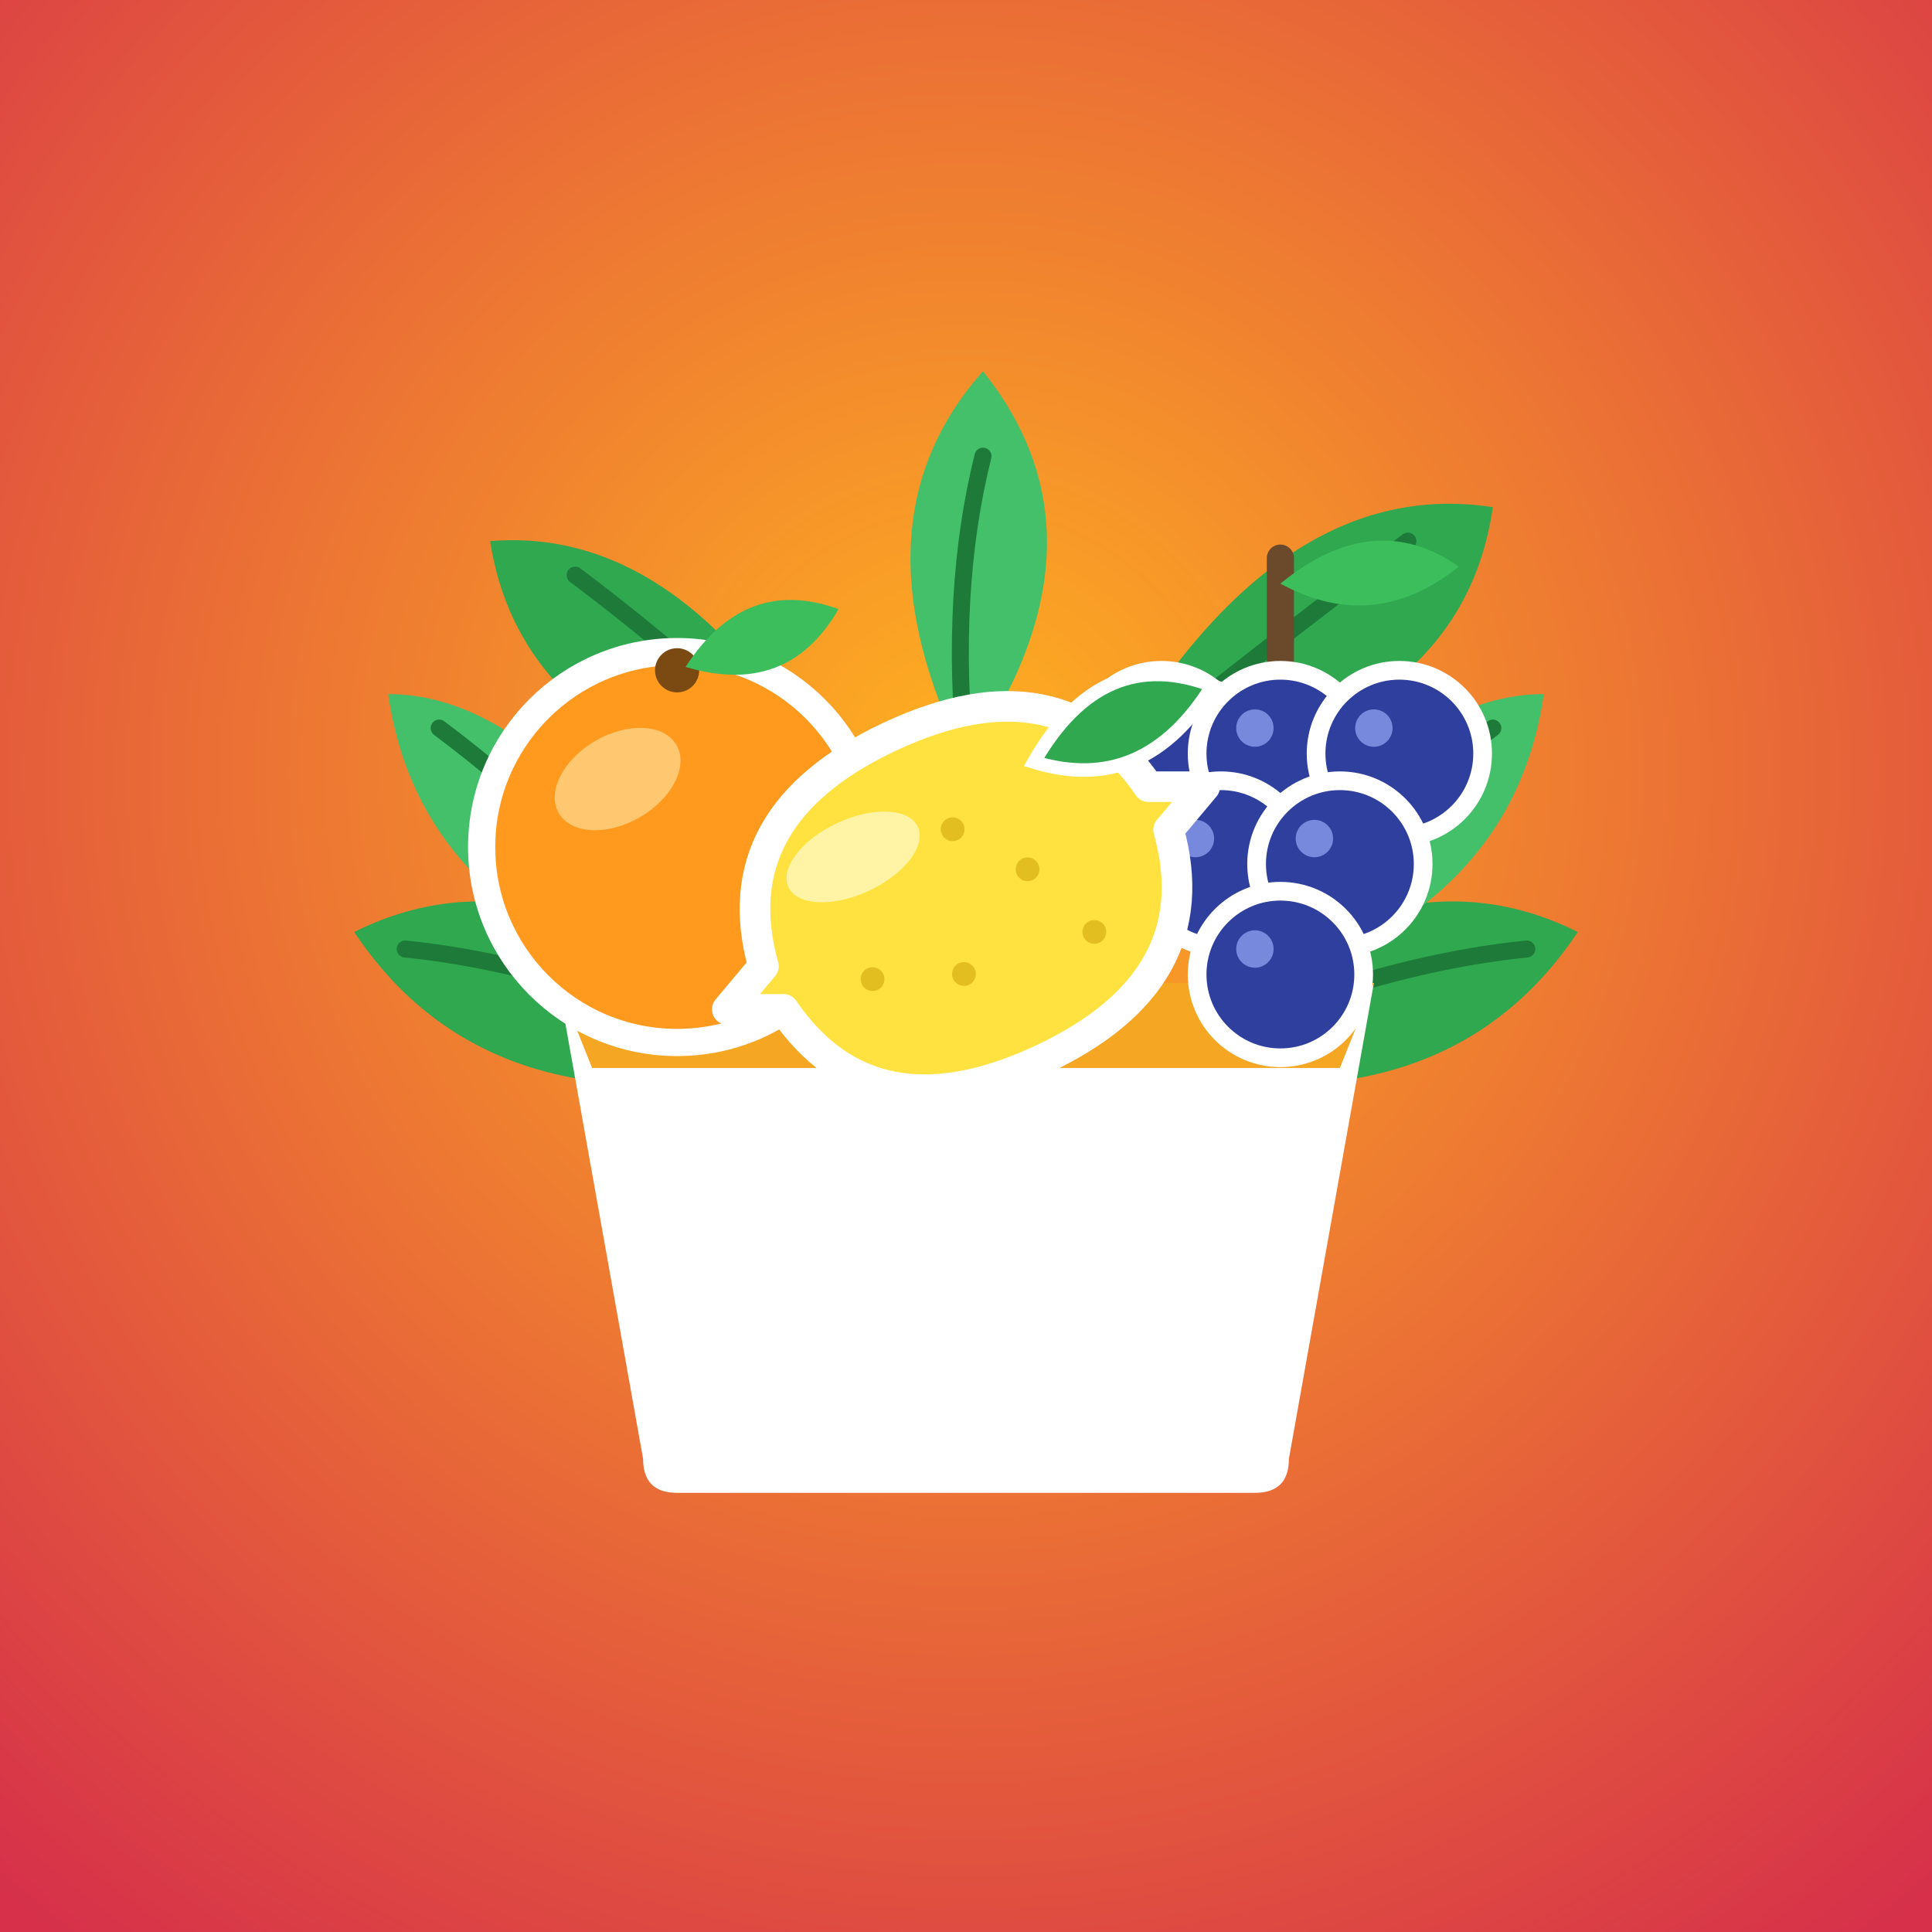
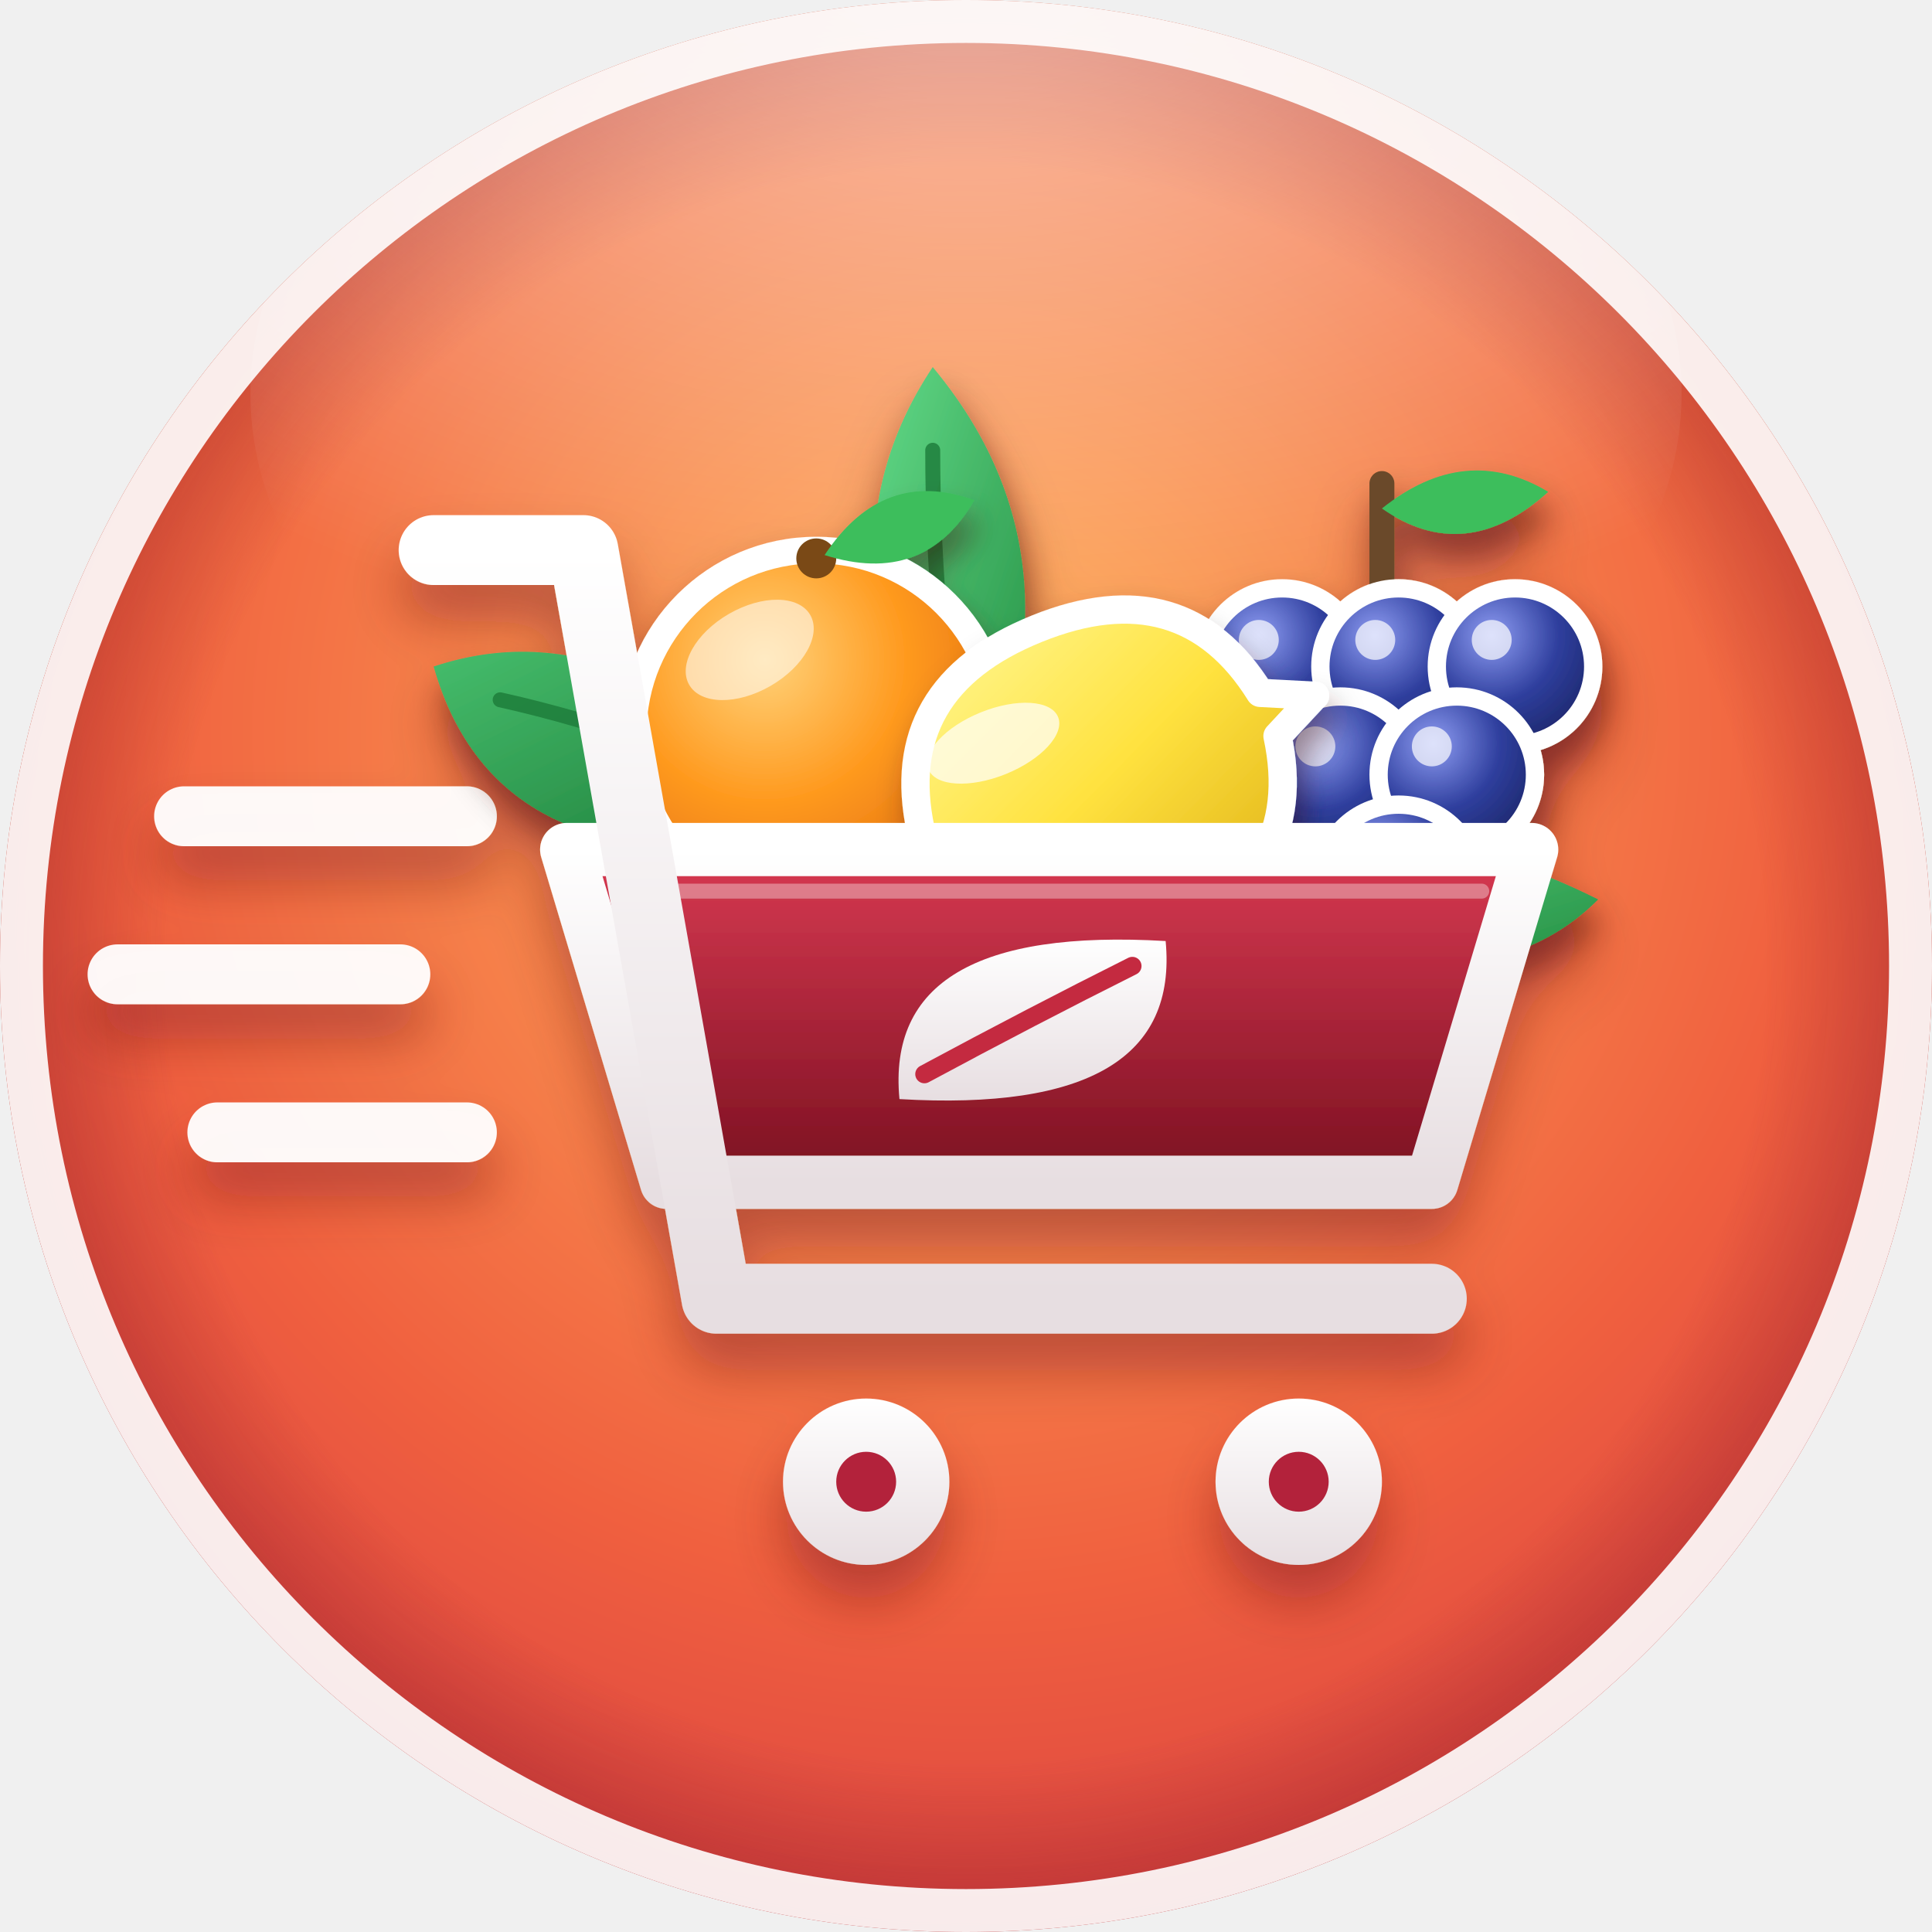
<svg xmlns="http://www.w3.org/2000/svg" width="512" height="512" viewBox="0 0 108 108">
  <defs>
-     <radialGradient id="bg" cx="0.5" cy="0.4" r="0.76">
-       <stop offset="0" stop-color="#FFB020" />
-       <stop offset="1" stop-color="#D6304A" />
+     <radialGradient id="bg" cx="0.5" cy="0.38" r="0.8">
+       <stop offset="0" stop-color="#FFB05A" />
+       <stop offset="0.55" stop-color="#F0603F" />
+       <stop offset="1" stop-color="#C92A45" />
    </radialGradient>
+     <radialGradient id="gloss" cx="0.5" cy="0" r="0.8">
+       <stop offset="0" stop-color="#fff" stop-opacity=".55" />
+       <stop offset="1" stop-color="#fff" stop-opacity="0" />
+     </radialGradient>
+     <radialGradient id="rim" cx="0.5" cy="0.5" r="0.5">
+       <stop offset="0.82" stop-color="#7E1220" stop-opacity="0" />
+       <stop offset="1" stop-color="#7E1220" stop-opacity=".38" />
+     </radialGradient>
+     <radialGradient id="orange" cx="0.36" cy="0.3" r="0.85">
+       <stop offset="0" stop-color="#FFD27A" />
+       <stop offset="0.45" stop-color="#FF9A1F" />
+       <stop offset="1" stop-color="#D9620A" />
+     </radialGradient>
+     <radialGradient id="grape" cx="0.35" cy="0.3" r="0.85">
+       <stop offset="0" stop-color="#8E9CF2" />
+       <stop offset="0.5" stop-color="#2F3F9E" />
+       <stop offset="1" stop-color="#18205E" />
+     </radialGradient>
+     <linearGradient id="lemon" x1="0.2" y1="0" x2="0.8" y2="1">
+       <stop offset="0" stop-color="#FFF58A" />
+       <stop offset="0.5" stop-color="#FFE23F" />
+       <stop offset="1" stop-color="#E0B318" />
+     </linearGradient>
+     <linearGradient id="leaf" x1="0" y1="0" x2="1" y2="1">
+       <stop offset="0" stop-color="#63DA88" />
+       <stop offset="1" stop-color="#238F43" />
+     </linearGradient>
+     <linearGradient id="leaf2" x1="0" y1="0" x2="1" y2="1">
+       <stop offset="0" stop-color="#46BD6C" />
+       <stop offset="1" stop-color="#1B7A37" />
+     </linearGradient>
+     <linearGradient id="bask" x1="0" y1="0" x2="0" y2="1">
+       <stop offset="0" stop-color="#D93A52" />
+       <stop offset="1" stop-color="#7A1020" />
+     </linearGradient>
+     <linearGradient id="white" x1="0" y1="0" x2="0" y2="1">
+       <stop offset="0" stop-color="#FFFFFF" />
+       <stop offset="1" stop-color="#E7DEE1" />
+     </linearGradient>
+     <clipPath id="cc">
+       <circle cx="54" cy="54" r="54" />
+     </clipPath>
+     <filter id="ds" x="-20%" y="-20%" width="140%" height="150%">
+       <feGaussianBlur in="SourceAlpha" stdDeviation="1.6" />
+       <feOffset dy="2.2" result="b" />
+       <feFlood flood-color="#5A0A14" flood-opacity="0.36" />
+       <feComposite in2="b" operator="in" />
+       <feMerge>
+         <feMergeNode />
+         <feMergeNode in="SourceGraphic" />
+       </feMerge>
+     </filter>
+     <filter id="ds2" x="-30%" y="-30%" width="160%" height="170%">
+       <feGaussianBlur in="SourceAlpha" stdDeviation="0.9" />
+       <feOffset dx="0.4" dy="1.3" result="b" />
+       <feFlood flood-color="#3A0610" flood-opacity=".4" />
+       <feComposite in2="b" operator="in" />
+       <feMerge>
+         <feMergeNode />
+         <feMergeNode in="SourceGraphic" />
+       </feMerge>
+     </filter>
  </defs>
-   <rect width="108" height="108" fill="url(#bg)" />
-   <g transform="translate(54 54) scale(0.95) translate(-54 -54)">
-     <path d="M44,60 Q30,46 18,52 Q26,64 44,60 Z" fill="#2FA84F" />
-     <path d="M64,60 Q78,46 90,52 Q82,64 64,60 Z" fill="#2FA84F" />
-     <path d="M40,56 Q30,38 20,38 Q22,52 40,56 Z" fill="#45C06A" />
-     <path d="M68,56 Q78,38 88,38 Q86,52 68,56 Z" fill="#45C06A" />
-     <path d="M47,45 Q38,28 26,29 Q28,42 47,45 Z" fill="#2FA84F" />
-     <path d="M62,43 Q72,25 85,27 Q83,41 62,43 Z" fill="#2FA84F" />
-     <path d="M54,42 Q47,28 55,19 Q63,29 54,42 Z" fill="#45C06A" />
-     <g stroke="#1D7A38" stroke-width="1" stroke-linecap="round" fill="none">
-       <path d="M44,60 Q31,54 21,53" />
-       <path d="M64,60 Q77,54 87,53" />
-       <path d="M40,56 Q31,46 23,40" />
-       <path d="M68,56 Q77,46 85,40" />
-       <path d="M47,45 Q39,37 31,31" />
-       <path d="M62,43 Q72,35 80,29" />
-       <path d="M54,42 Q53,32 55,24" />
-     </g>
-     <path d="M30,55 L78,55 L73,83 Q73,85 71,85 L37,85 Q35,85 35,83 Z" fill="#FFFFFF" />
-     <path d="M30,55 L78,55 L76,60 L32,60 Z" fill="#F5A623" />
-     <circle cx="37" cy="47" r="11.5" fill="#FF9A1F" stroke="#FFFFFF" stroke-width="1.6" />
-     <ellipse cx="33.5" cy="43" rx="4" ry="2.6" fill="#FFD58A" opacity="0.75" transform="rotate(-30 33.5 43)" />
-     <circle cx="37" cy="36.6" r="1.3" fill="#7A4A12" />
-     <path d="M37.5,36.4 Q41,31 46.5,33 Q43.5,38.2 37.5,36.4 Z" fill="#3DBE5C" />
-     <path d="M72.5,37 L72.5,30" stroke="#6B4A2B" stroke-width="1.6" fill="none" stroke-linecap="round" />
-     <path d="M72.5,31.5 Q78,27 83,30.5 Q78,34.5 72.5,31.5 Z" fill="#3DBE5C" />
-     <g fill="#2F3F9E" stroke="#FFFFFF" stroke-width="1.1">
-       <circle cx="65.5" cy="41.5" r="4.9" />
-       <circle cx="72.5" cy="41.5" r="4.9" />
-       <circle cx="79.5" cy="41.5" r="4.9" />
-       <circle cx="69" cy="48" r="4.9" />
-       <circle cx="76" cy="48" r="4.9" />
-       <circle cx="72.5" cy="54.5" r="4.9" />
-     </g>
-     <g fill="#8FA2F0" opacity="0.75">
-       <circle cx="64" cy="40" r="1.1" />
-       <circle cx="71" cy="40" r="1.1" />
-       <circle cx="78" cy="40" r="1.1" />
-       <circle cx="67.5" cy="46.5" r="1.1" />
-       <circle cx="74.5" cy="46.5" r="1.1" />
-       <circle cx="71" cy="53" r="1.1" />
-     </g>
-     <g transform="rotate(-25 54 50)">
-       <path d="M38.5,50 L41.5,48.6 Q43,39.5 54,39.5 Q65,39.5 66.5,48.6 L69.5,50 L66.5,51.4 Q65,60.5 54,60.5 Q43,60.5 41.5,51.4 Z" fill="#FFE23F" stroke="#FFFFFF" stroke-width="1.8" stroke-linejoin="round" />
-       <ellipse cx="49" cy="45" rx="4.2" ry="2.2" fill="#FFF6B0" opacity="0.9" />
-       <g fill="#E3BE20">
-         <circle cx="52" cy="54" r="0.7" />
-         <circle cx="58" cy="50" r="0.7" />
-         <circle cx="55" cy="46" r="0.7" />
-         <circle cx="47" cy="52" r="0.7" />
-         <circle cx="60" cy="55" r="0.7" />
+   <circle cx="54" cy="54" r="54" fill="url(#bg)" />
+   <circle cx="54" cy="54" r="54" fill="url(#rim)" />
+   <ellipse cx="54" cy="22" rx="40" ry="26" fill="url(#gloss)" clip-path="url(#cc)" />
+   <g transform="translate(54 54) scale(0.93) translate(-54 -54)">
+     <g filter="url(#ds)">
+       <g stroke="#fff" stroke-width="3.6" stroke-linecap="round" fill="none" opacity=".95">
+         <path d="M7,45 L24,45" />
+         <path d="M3,54.5 L20,54.5" />
+         <path d="M9,64 L24,64" />
+       </g>
+       <g filter="url(#ds2)">
+         <path d="M54,46 Q44,30 52,18 Q62,30 54,46 Z" fill="url(#leaf)" />
+         <path d="M60,46 Q74,34 88,36 Q84,50 60,46 Z" fill="url(#leaf2)" />
+         <path d="M46,46 Q34,32 22,36 Q26,50 46,46 Z" fill="url(#leaf2)" />
+         <path d="M66,46 Q80,44 92,50 Q84,58 66,50 Z" fill="url(#leaf)" />
+         <g stroke="#1D7A38" stroke-width=".9" stroke-linecap="round" fill="none" opacity=".8">
+           <path d="M54,45 Q52,34 52,23" />
+           <path d="M61,45 Q73,40 84,38" />
+           <path d="M46,45 Q35,40 26,38" />
+         </g>
+       </g>
+       <g filter="url(#ds2)">
+         <circle cx="45" cy="40" r="11" fill="url(#orange)" stroke="#fff" stroke-width="1.6" />
+         <ellipse cx="41" cy="35" rx="4.2" ry="2.5" fill="#fff" opacity=".55" transform="rotate(-30 41 35)" />
+         <circle cx="45" cy="29.5" r="1.2" fill="#7A4A12" />
+         <path d="M45.5,29.3 Q49,24 54.5,26 Q51.5,31.2 45.5,29.3 Z" fill="#3DBE5C" />
+       </g>
+       <g filter="url(#ds2)">
+         <path d="M79,31 L79,25" stroke="#6B4A2B" stroke-width="1.5" fill="none" stroke-linecap="round" />
+         <path d="M79,26.5 Q84,22.5 89,25.5 Q84,30 79,26.5 Z" fill="#3DBE5C" />
+         <g fill="url(#grape)" stroke="#fff" stroke-width="1.1">
+           <circle cx="73" cy="36" r="4.7" />
+           <circle cx="80" cy="36" r="4.7" />
+           <circle cx="87" cy="36" r="4.7" />
+           <circle cx="76.5" cy="42.5" r="4.7" />
+           <circle cx="83.5" cy="42.5" r="4.7" />
+           <circle cx="80" cy="49" r="4.7" />
+         </g>
+         <g fill="#fff" opacity=".7">
+           <circle cx="71.6" cy="34.4" r="1.2" />
+           <circle cx="78.6" cy="34.4" r="1.2" />
+           <circle cx="85.6" cy="34.4" r="1.2" />
+           <circle cx="75" cy="40.8" r="1.2" />
+           <circle cx="82" cy="40.8" r="1.2" />
+           <circle cx="78.6" cy="47.4" r="1.2" />
+         </g>
+       </g>
+       <g filter="url(#ds2)">
+         <g transform="rotate(-22 62 43)">
+           <path d="M48,43 L51,41.6 Q52.5,33 62,33 Q71.5,33 73,41.6 L76,43 L73,44.4 Q71.5,53 62,53 Q52.5,53 51,44.4 Z" fill="url(#lemon)" stroke="#fff" stroke-width="1.7" stroke-linejoin="round" />
+           <ellipse cx="57" cy="38.4" rx="4.2" ry="2" fill="#fff" opacity=".7" />
+         </g>
+       </g>
+       <path d="M30,47 L88,47 L82,67 L36,67 Z" fill="url(#bask)" stroke="url(#white)" stroke-width="3.2" stroke-linejoin="round" />
+       <path d="M33,49.5 L85,49.5" stroke="#fff" stroke-width=".9" opacity=".35" stroke-linecap="round" />
+       <path d="M50,62 Q49,51.5 66,52.5 Q67,63 50,62 Z" fill="url(#white)" />
+       <path d="M51.5,60.5 Q58,57 64,54" stroke="#C42A41" stroke-width="1.1" fill="none" stroke-linecap="round" />
+       <path d="M22,29 L31,29 L39,74 L82,74" stroke="url(#white)" stroke-width="4.2" fill="none" stroke-linecap="round" stroke-linejoin="round" />
+       <g fill="url(#white)">
+         <circle cx="48" cy="85" r="5" />
+         <circle cx="74" cy="85" r="5" />
+       </g>
+       <g fill="#B3243B">
+         <circle cx="48" cy="85" r="1.8" />
+         <circle cx="74" cy="85" r="1.8" />
      </g>
    </g>
-     <path d="M58,42 Q62,35 68.5,37.5 Q64.5,44 58,42 Z" fill="#2FA84F" stroke="#FFFFFF" stroke-width="0.8" />
  </g>
+   <circle cx="54" cy="54" r="52.8" fill="none" stroke="#fff" stroke-width="2.4" stroke-opacity=".9" />
</svg>
